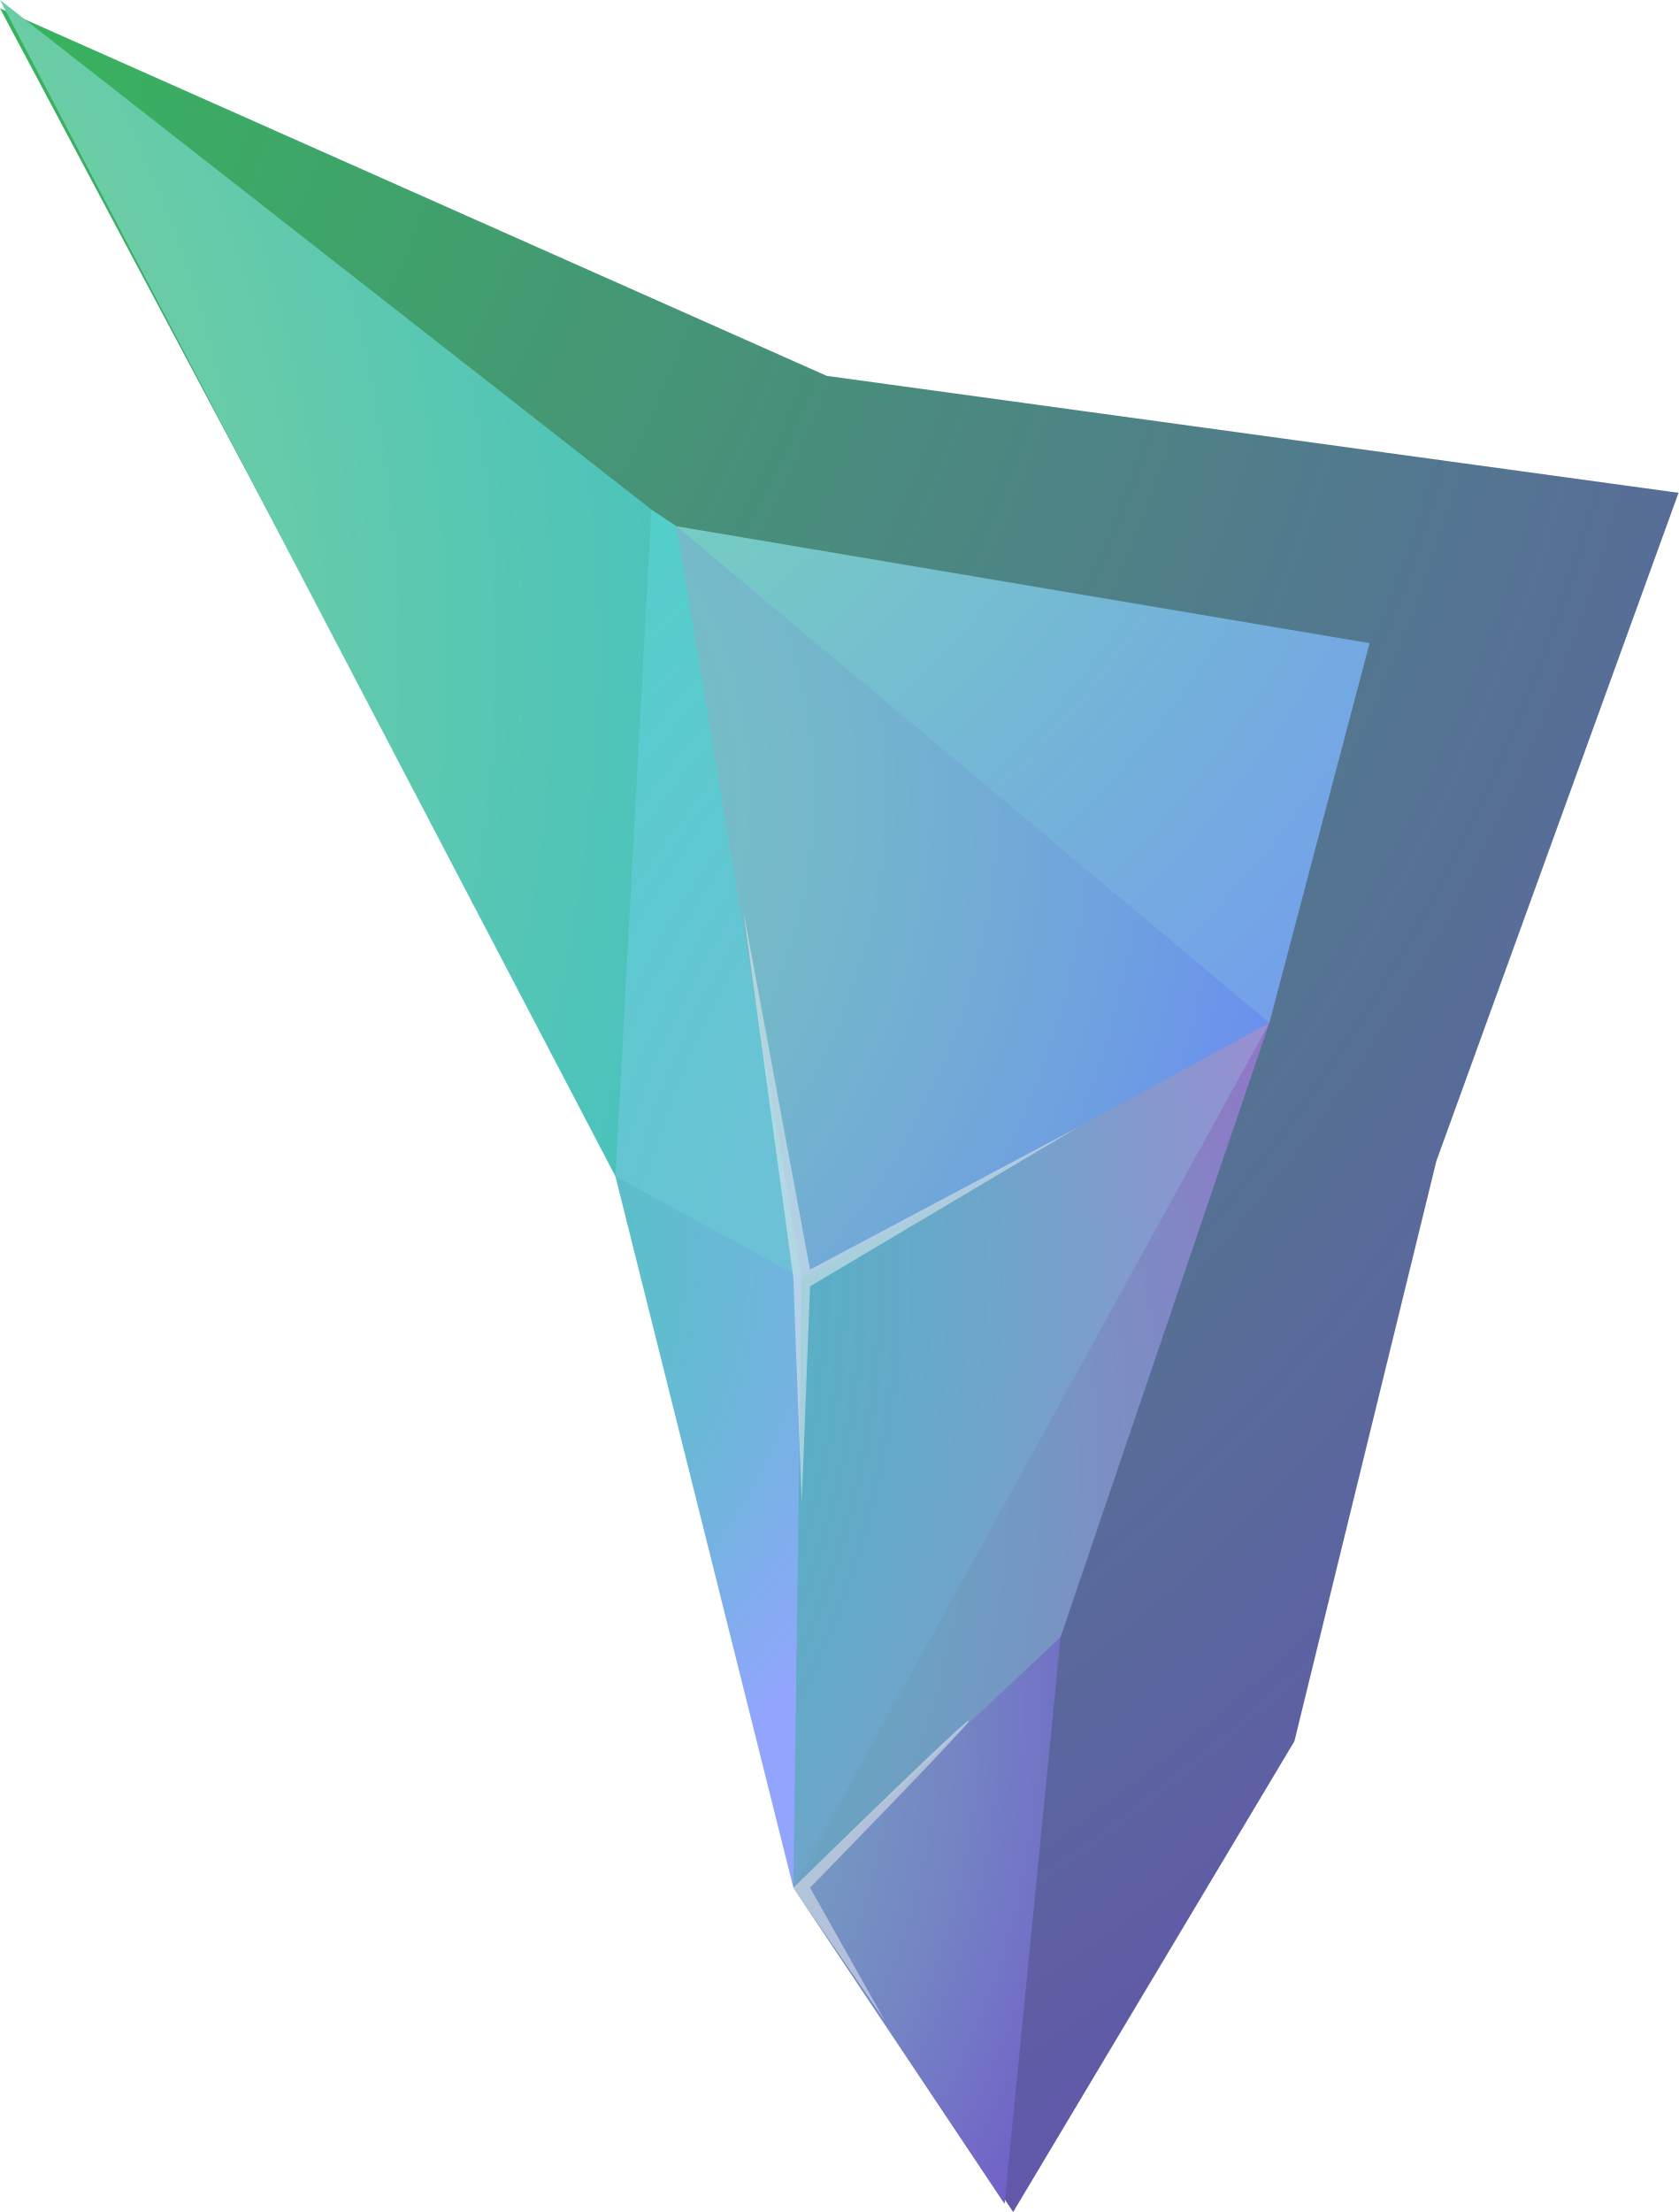
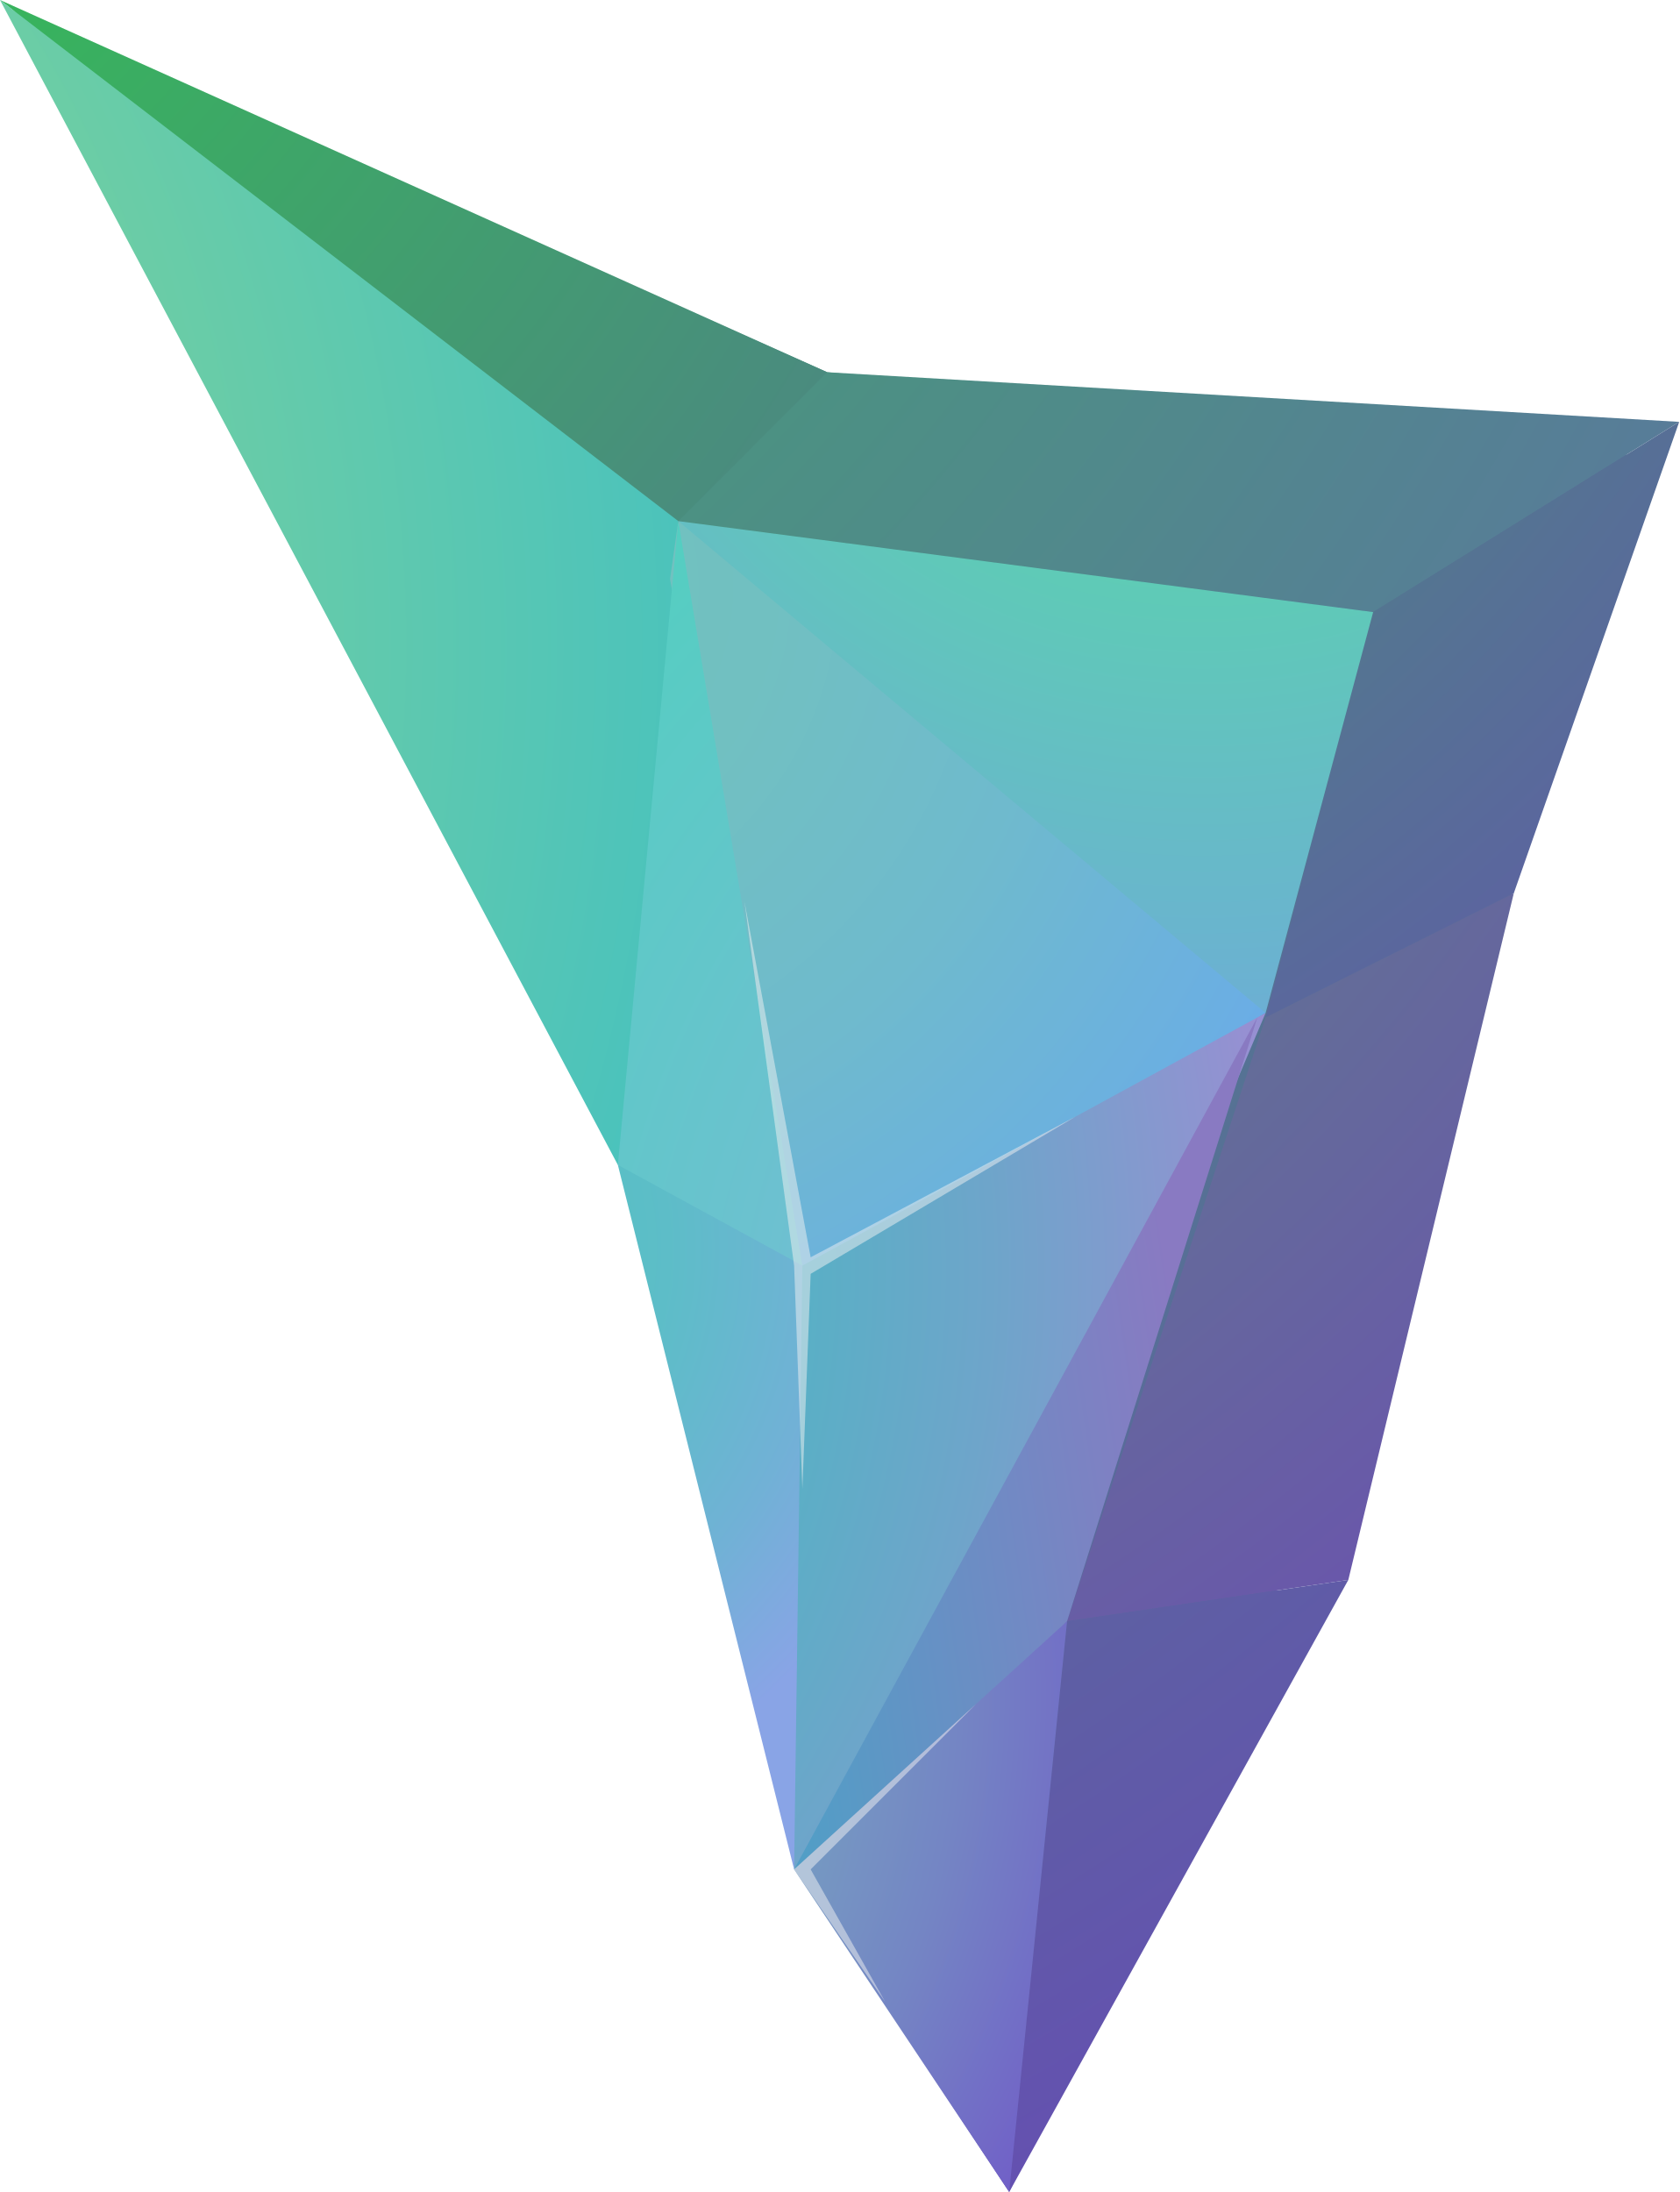
- <svg xmlns="http://www.w3.org/2000/svg" id="scroll" viewBox="0 0 201 264.823">
+ <svg xmlns="http://www.w3.org/2000/svg" xmlns:xlink="http://www.w3.org/1999/xlink" id="scroll" viewBox="0 0 203 265">
  <defs>
-     <radialGradient id="radial-gradient" cx="-32.121" cy="-2.972" r="457.858" gradientUnits="userSpaceOnUse">
+     <radialGradient id="radial-gradient" cx="-30.322" cy="-2.974" r="453.159" gradientUnits="userSpaceOnUse">
      <stop offset="0" stop-color="#32bf53" />
      <stop offset="0.352" stop-color="#4c8782" />
      <stop offset="0.792" stop-color="#6946b9" />
      <stop offset="1" stop-color="#752dce" />
    </radialGradient>
-     <radialGradient id="radial-gradient-2" cx="-119.955" cy="69.345" r="217.785" gradientTransform="translate(3.6981 4.5991) rotate(-1.8969)" gradientUnits="userSpaceOnUse">
+     <radialGradient id="radial-gradient-2" cx="-17.582" cy="-22.934" r="415.173" xlink:href="#radial-gradient" />
+     <radialGradient id="radial-gradient-3" cx="-46.136" cy="-77.154" r="524.308" gradientUnits="userSpaceOnUse">
+       <stop offset="0" stop-color="#32bf53" />
+       <stop offset="0.245" stop-color="#449f74" />
+       <stop offset="0.758" stop-color="#6761b5" />
+       <stop offset="1" stop-color="#7549ce" />
+     </radialGradient>
+     <radialGradient id="radial-gradient-4" cx="51.8" cy="-42.226" r="344.472" xlink:href="#radial-gradient" />
+     <radialGradient id="radial-gradient-5" cx="-0.033" cy="-15.016" r="390.423" gradientUnits="userSpaceOnUse">
+       <stop offset="0" stop-color="#4cbf53" />
+       <stop offset="0.352" stop-color="#5c8782" />
+       <stop offset="0.792" stop-color="#6e46b9" />
+       <stop offset="1" stop-color="#752dce" />
+     </radialGradient>
+     <radialGradient id="radial-gradient-6" cx="-58.643" cy="-68.722" r="526.196" xlink:href="#radial-gradient" />
+     <radialGradient id="radial-gradient-7" cx="-124.547" cy="69.329" r="225.425" gradientTransform="translate(3.6986 4.6322) rotate(-1.8969)" gradientUnits="userSpaceOnUse">
      <stop offset="0" stop-color="#b6e473" />
      <stop offset="1" stop-color="#3fbfc4" />
    </radialGradient>
-     <radialGradient id="radial-gradient-3" cx="42.239" cy="11.614" r="198.984" gradientTransform="translate(3.6981 4.5991) rotate(-1.8969)" gradientUnits="userSpaceOnUse">
-       <stop offset="0" stop-color="#76eaa9" />
-       <stop offset="1" stop-color="#7388ff" />
+     <radialGradient id="radial-gradient-8" cx="145.436" cy="12.077" r="186.476" gradientUnits="userSpaceOnUse">
+       <stop offset="0" stop-color="#4fea95" />
+       <stop offset="1" stop-color="#8087fe" />
    </radialGradient>
-     <radialGradient id="radial-gradient-4" cx="29.997" cy="91.624" r="137.254" gradientTransform="translate(3.6981 4.5991) rotate(-1.8969)" gradientUnits="userSpaceOnUse">
-       <stop offset="0" stop-color="#78c6bd" />
-       <stop offset="0.236" stop-color="#77c2c1" />
-       <stop offset="0.474" stop-color="#74b6cc" />
-       <stop offset="0.715" stop-color="#6fa1df" />
-       <stop offset="0.955" stop-color="#6885f9" />
-       <stop offset="1" stop-color="#667fff" />
+     <radialGradient id="radial-gradient-9" cx="53.414" cy="68.089" r="137.254" gradientTransform="translate(3.6986 4.6322) rotate(-1.8969)" gradientUnits="userSpaceOnUse">
+       <stop offset="0" stop-color="#72c2bd" />
+       <stop offset="0.244" stop-color="#71c0c1" />
+       <stop offset="0.492" stop-color="#6fbacd" />
+       <stop offset="0.742" stop-color="#6bafe2" />
+       <stop offset="0.991" stop-color="#66a1fe" />
+       <stop offset="1" stop-color="#66a0ff" />
    </radialGradient>
-     <radialGradient id="radial-gradient-5" cx="-11.801" cy="148.401" r="155.449" gradientTransform="translate(3.6981 4.5991) rotate(-1.8969)" gradientUnits="userSpaceOnUse">
+     <radialGradient id="radial-gradient-10" cx="-10.801" cy="148.401" r="155.449" gradientTransform="translate(3.6986 4.6322) rotate(-1.8969)" gradientUnits="userSpaceOnUse">
      <stop offset="0" stop-color="#2dc6bd" />
      <stop offset="0.193" stop-color="#31c4be" />
      <stop offset="0.389" stop-color="#3dbec0" />
      <stop offset="0.587" stop-color="#52b3c4" />
      <stop offset="0.785" stop-color="#6ea5ca" />
      <stop offset="0.982" stop-color="#9292d1" />
      <stop offset="1" stop-color="#9690d2" />
    </radialGradient>
-     <radialGradient id="radial-gradient-6" cx="166.915" cy="168.368" r="170.245" gradientTransform="translate(3.6981 4.5991) rotate(-1.8969)" gradientUnits="userSpaceOnUse">
+     <radialGradient id="radial-gradient-11" cx="167.915" cy="168.006" r="170.096" gradientTransform="translate(3.6986 4.6322) rotate(-1.8969)" gradientUnits="userSpaceOnUse">
      <stop offset="0" stop-color="#97aaea" />
-       <stop offset="0.64" stop-color="#61c7d1" />
-       <stop offset="1" stop-color="#48d5c5" />
+       <stop offset="0.64" stop-color="#61c7c9" />
+       <stop offset="1" stop-color="#48d5b9" />
    </radialGradient>
-     <radialGradient id="radial-gradient-7" cx="33.11" cy="147.564" r="73.77" gradientTransform="translate(3.6981 4.5991) rotate(-1.8969)" gradientUnits="userSpaceOnUse">
+     <radialGradient id="radial-gradient-12" cx="34.11" cy="147.564" r="73.77" gradientTransform="translate(3.6986 4.6322) rotate(-1.8969)" gradientUnits="userSpaceOnUse">
      <stop offset="0" stop-color="#4dc6bd" />
-       <stop offset="0.237" stop-color="#51c4c1" />
-       <stop offset="0.478" stop-color="#5dbecc" />
-       <stop offset="0.72" stop-color="#72b4df" />
-       <stop offset="0.962" stop-color="#8ea7fa" />
-       <stop offset="1" stop-color="#93a4ff" />
+       <stop offset="0.257" stop-color="#51c4c0" />
+       <stop offset="0.516" stop-color="#5dbdc8" />
+       <stop offset="0.777" stop-color="#71b1d6" />
+       <stop offset="1" stop-color="#89a4e6" />
    </radialGradient>
-     <radialGradient id="radial-gradient-8" cx="2.714" cy="171.277" r="159.986" gradientTransform="translate(3.6981 4.5991) rotate(-1.8969)" gradientUnits="userSpaceOnUse">
-       <stop offset="0" stop-color="#4dc6bd" />
-       <stop offset="0.205" stop-color="#50c2be" />
-       <stop offset="0.414" stop-color="#5bb6bf" />
-       <stop offset="0.624" stop-color="#6ca1c2" />
-       <stop offset="0.833" stop-color="#8385c5" />
-       <stop offset="1" stop-color="#9b69c9" />
-     </radialGradient>
-     <radialGradient id="radial-gradient-9" cx="17.621" cy="201.153" r="116.442" gradientTransform="translate(3.6981 4.5991) rotate(-1.8969)" gradientUnits="userSpaceOnUse">
+     <linearGradient id="linear-gradient" x1="51.711" y1="185.089" x2="143.938" y2="171.58" gradientUnits="userSpaceOnUse">
+       <stop offset="0" stop-color="#2ab8c9" />
+       <stop offset="1" stop-color="#897ac2" />
+     </linearGradient>
+     <radialGradient id="radial-gradient-13" cx="16.612" cy="201.283" r="119.532" gradientTransform="translate(3.6986 4.6322) rotate(-1.8969)" gradientUnits="userSpaceOnUse">
      <stop offset="0" stop-color="#79c6bd" />
      <stop offset="0.184" stop-color="#79c2bd" />
      <stop offset="0.37" stop-color="#78b6bf" />
      <stop offset="0.558" stop-color="#76a1c1" />
      <stop offset="0.746" stop-color="#7485c4" />
      <stop offset="0.934" stop-color="#7161c7" />
      <stop offset="1" stop-color="#7052c9" />
    </radialGradient>
  </defs>
  <g id="left-bottom">
    <g id="inner">
-       <path d="M201,59l-29,80q-8.5,34.731-17,69.462l-33.677,56.362-26.31-39.151q-10.418-42.679-20.837-85.357Q37.088,70.658,0,1L99,45Z" style="fill:url(#radial-gradient)" />
+       <path d="M197,55c-2.977,12.36-7.257,29.191-13,49-5.231,18.045-14.402,49.462-30,89-10.305,26.122-21.15,50.138-32,72L96.013,225.673q-10.418-42.679-20.837-85.357Q38.088,70.658,1,1l99,44Z" style="fill:url(#radial-gradient)" />
+       <g id="shapes">
+         <path d="M100,45,82,64,0,0Z" style="fill:url(#radial-gradient-2)" />
+         <path d="M100,45,82,63l84,11,37-23Z" style="fill:url(#radial-gradient-3)" />
+         <path d="M166,74l37-23-20,57-30,15Z" style="fill:url(#radial-gradient-4)" />
+         <path d="M129,196l34-5q10-41.5,20-83l-30,15Z" style="fill:url(#radial-gradient-5)" />
+         <path d="M129,196l34-5-41,74Q125.5,230.5,129,196Z" style="fill:url(#radial-gradient-6)" />
+       </g>
    </g>
    <g id="_Layer_" data-name="&lt;Layer&gt;">
-       <path d="M78,61l1,3s-1.391,26.087-4,75l-1.307,1.832L0,0Z" style="fill:url(#radial-gradient-2)" />
-       <path d="M81,63l5,7,61,51,5,1.462L164,77Z" style="fill:url(#radial-gradient-3)" />
-       <path d="M81,63q-.5,3.5-1,7l15,84c15.684-7.582,31.744-16.196,48-26q4.564-2.753,9-5.538Z" style="fill:url(#radial-gradient-4)" />
-       <path d="M152,122.462,145,139l-44,80-6,7q-.5-7-1-14V158l2-5Z" style="fill:url(#radial-gradient-5)" />
-       <path d="M73.693,140.832Q75.347,142.916,77,145l15,9,4-1L81,63l-3-2Q75.847,100.916,73.693,140.832Z" style="fill:url(#radial-gradient-6)" />
-       <path d="M96,153q-.5,36.5-1,73-10.654-42.584-21.307-85.168Z" style="fill:url(#radial-gradient-7)" />
-       <path d="M152,122.462,95,226l5-2,24-23,3-5Z" style="fill:url(#radial-gradient-8)" />
-       <path d="M127,196,95,226l25.291,37.857Z" style="fill:url(#radial-gradient-9)" />
+       <path d="M82,63l-6,76-1.307,1.832Q37.346,70.416,0,0Z" style="fill:url(#radial-gradient-7)" />
+       <path d="M82,63l5,7,61,51,5,1.462L166,74Z" style="fill:url(#radial-gradient-8)" />
+       <path d="M82,63q-.5,3.5-1,7l15,84c15.684-7.582,31.744-16.196,48-26q4.564-2.753,9-5.538Z" style="fill:url(#radial-gradient-9)" />
+       <path d="M153,122.462,146,139l-44,80-6,7q-.5-7-1-14V158l2-5Z" style="fill:url(#radial-gradient-10)" />
+       <path d="M74.693,140.832Q76.347,142.916,78,145l15,9,4-1L82,63h0Z" style="fill:url(#radial-gradient-11)" />
+       <path d="M97,153q-.5,36.5-1,73-10.654-42.584-21.307-85.168Z" style="fill:url(#radial-gradient-12)" />
+       <path d="M152,123,96,226l5-2,24-23,4-5Q140.5,159.5,152,123Z" style="fill:url(#linear-gradient)" />
+       <path d="M129,196,96,226l26,39Q125.5,230.5,129,196Z" style="fill:url(#radial-gradient-13)" />
    </g>
    <g id="highlights" style="opacity:0.5">
-       <path d="M89,109q4,21.5,8,43l32-17L97,154q-.5,13-1,26-.5-13.5-1-27Z" style="fill:#f2f2f2" />
-       <path d="M95,226l11,16-9-16q19.246-19.752,19-20Q115.747,205.747,95,226Z" style="fill:#f2f2f2" />
+       <path d="M90,109q4,21.5,8,43l32-17L98,154q-.5,13-1,26-.5-13.5-1-27Z" style="fill:#f2f2f2" />
+       <path d="M96,226l11,16-9-16,20-20Z" style="fill:#f2f2f2" />
    </g>
  </g>
</svg>
